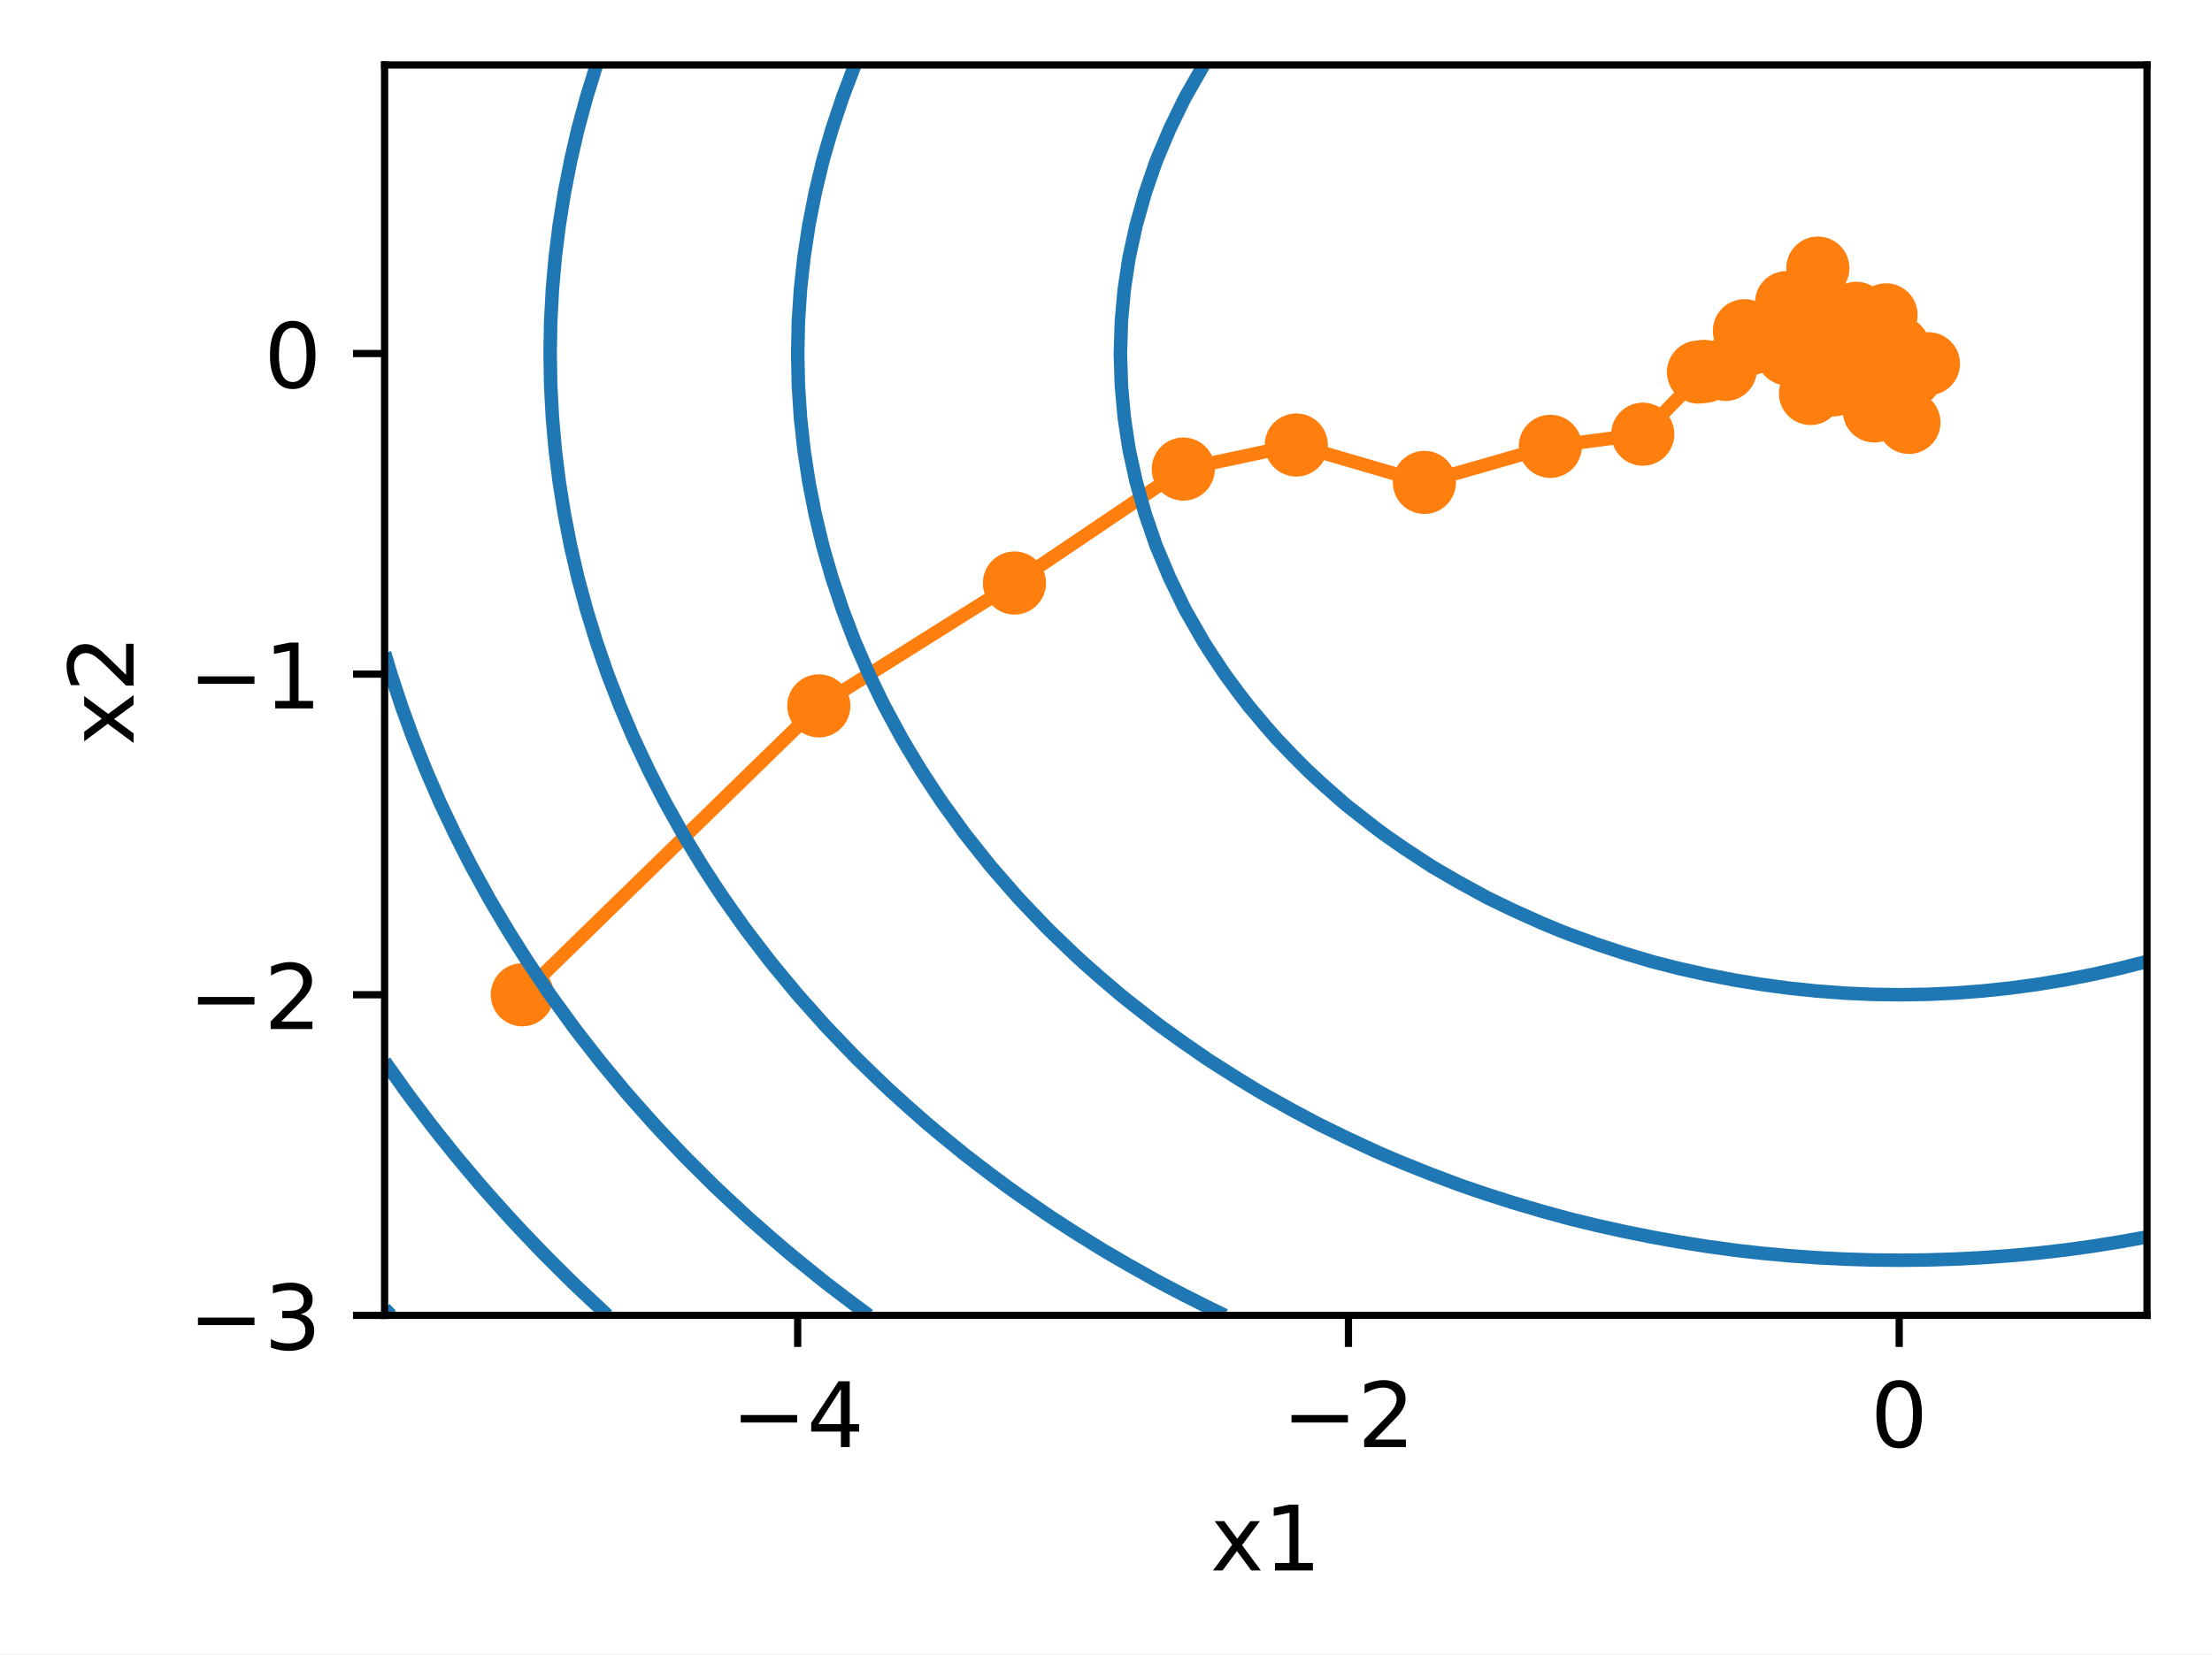
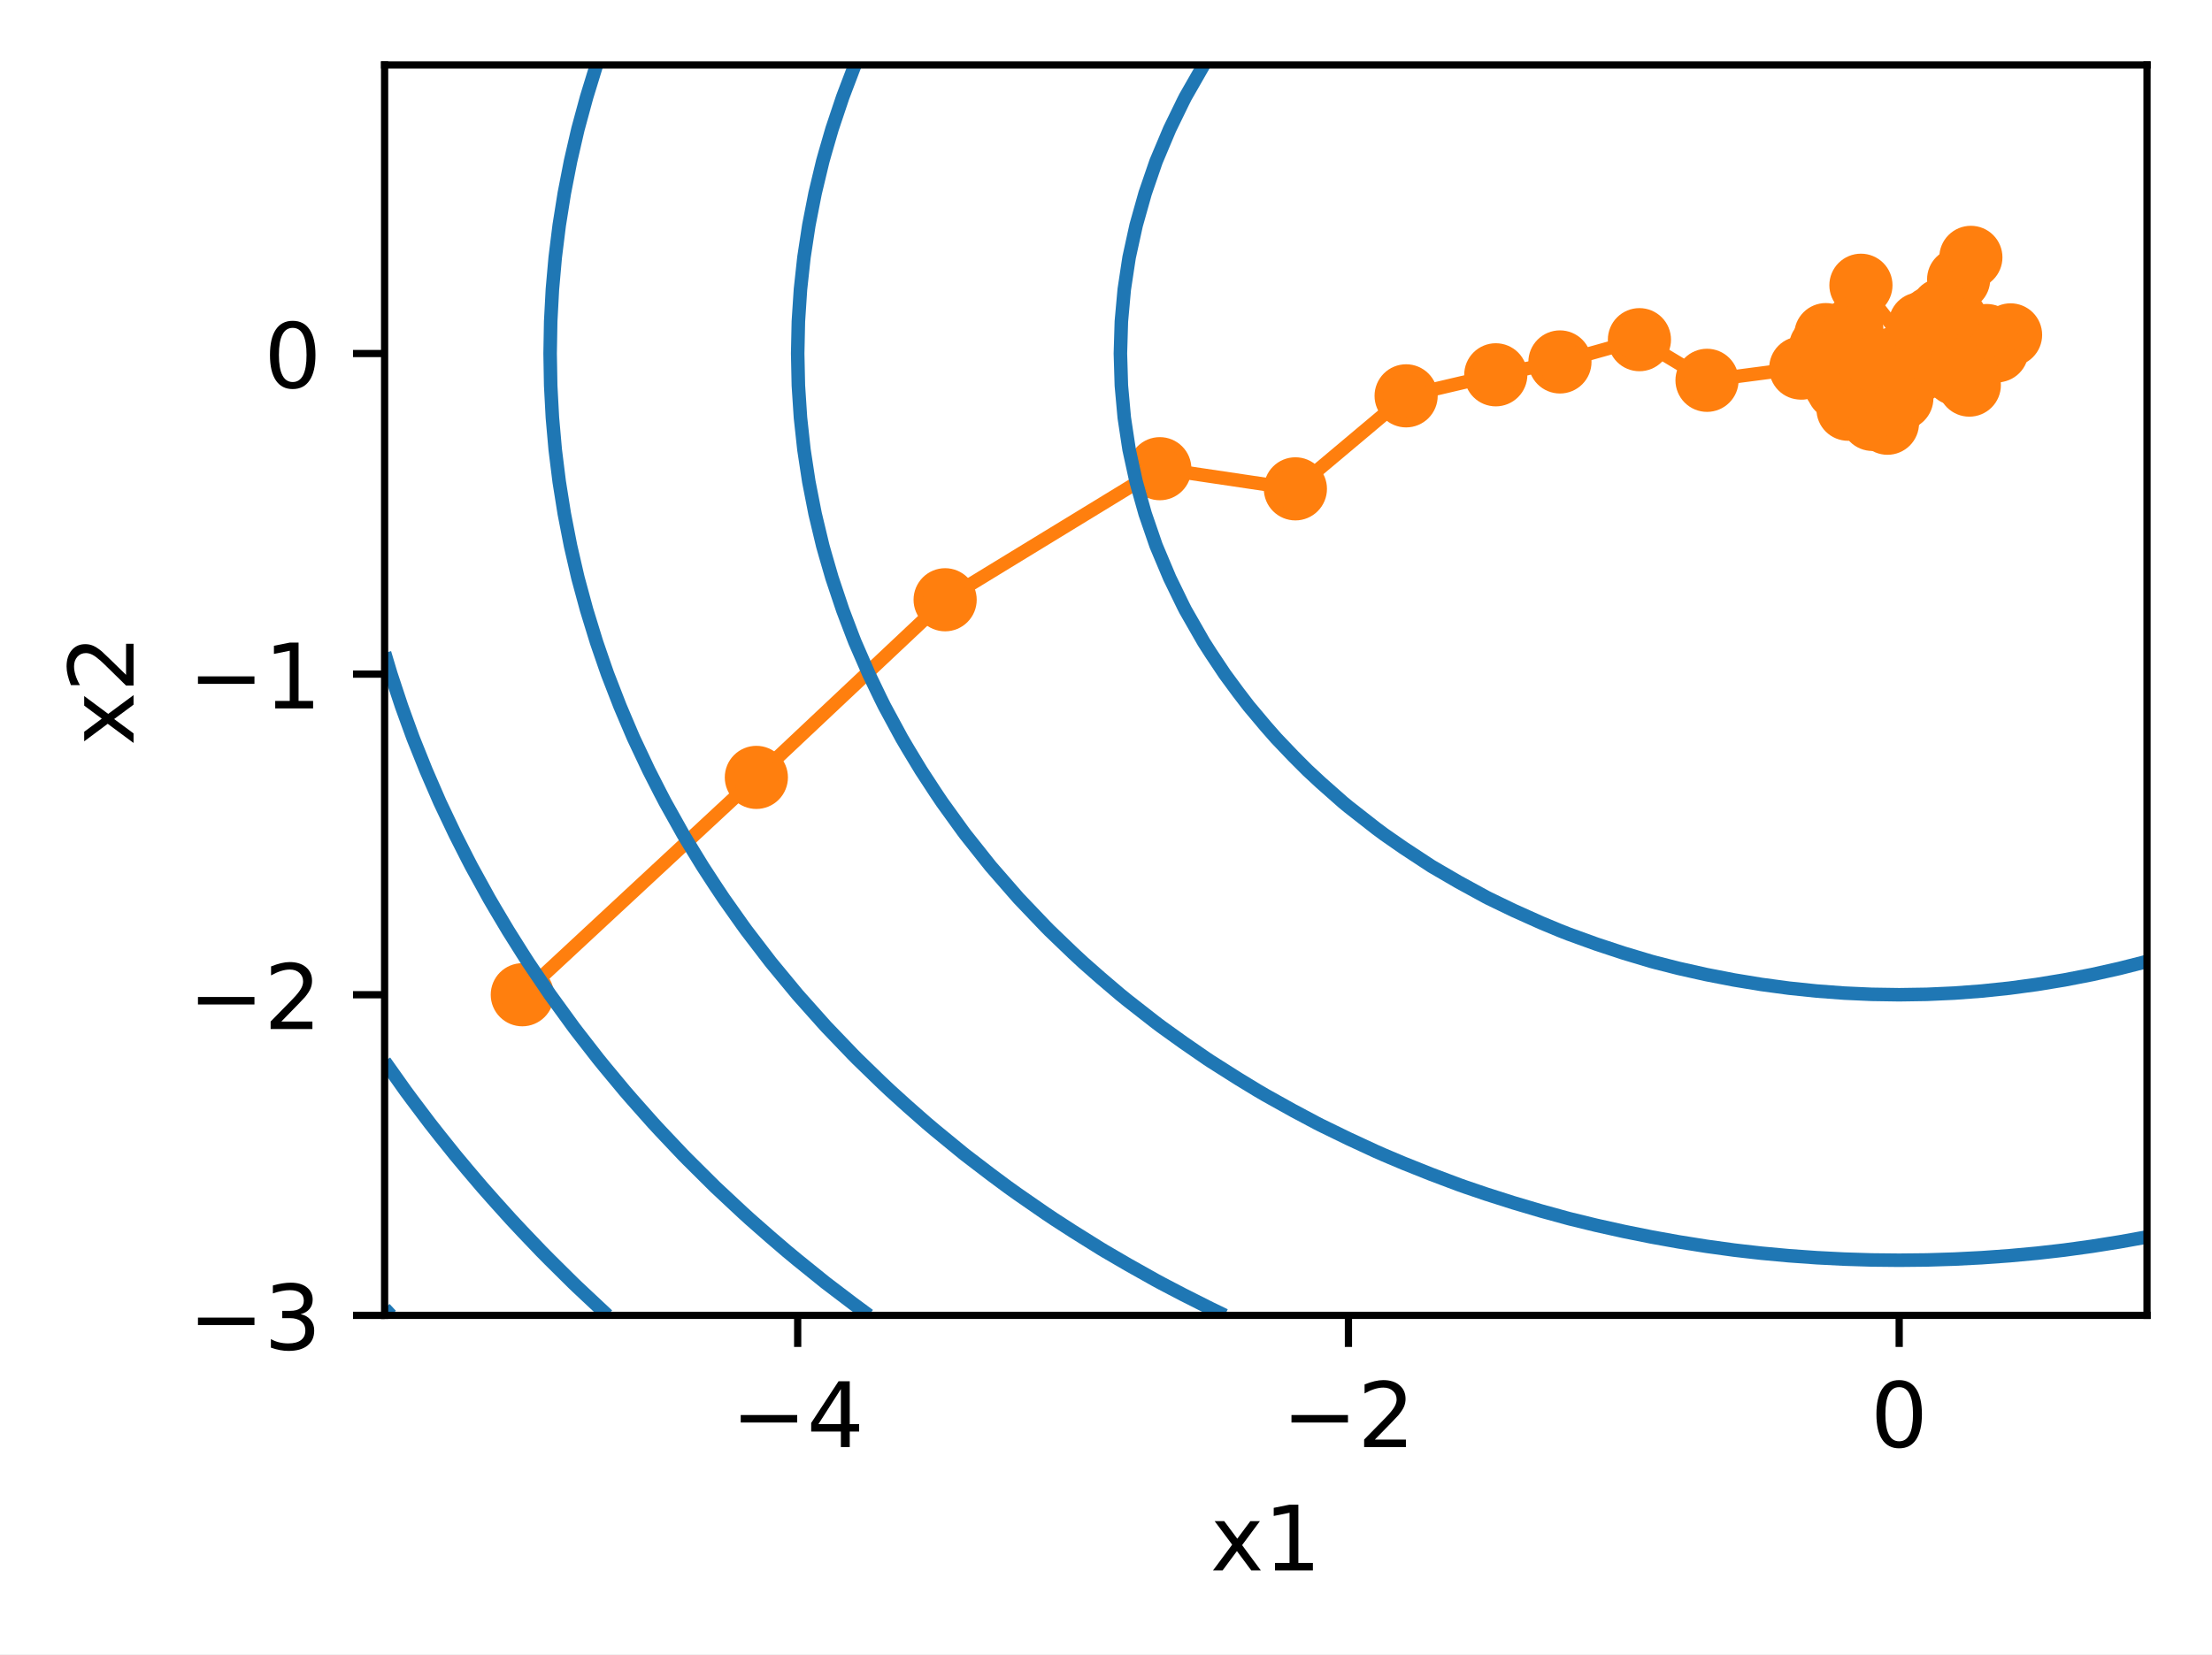
<svg xmlns="http://www.w3.org/2000/svg" xmlns:xlink="http://www.w3.org/1999/xlink" width="245.12pt" height="183.356pt" viewBox="0 0 245.12 183.356" version="1.1">
  <defs>
    <style type="text/css">*{stroke-linejoin: round; stroke-linecap: butt}</style>
  </defs>
  <g id="figure_1">
    <g id="patch_1">
      <path d="M 0 183.356  L 245.12 183.356  L 245.12 0  L 0 0  z " style="fill: #ffffff" />
    </g>
    <g id="axes_1">
      <g id="patch_2">
        <path d="M 42.62 145.8  L 237.92 145.8  L 237.92 7.2  L 42.62 7.2  z " style="fill: #ffffff" />
      </g>
      <g id="matplotlib.axis_1">
        <g id="xtick_1">
          <g id="line2d_1">
            <defs>
-               <path id="m7277376bbe" d="M 0 0  L 0 3.5  " style="stroke: #000000; stroke-width: 0.8" />
+               <path id="m7a26a68866" d="M 0 0  L 0 3.5  " style="stroke: #000000; stroke-width: 0.8" />
            </defs>
            <g>
-               <use xlink:href="#m7277376bbe" x="88.394" y="145.8" style="stroke: #000000; stroke-width: 0.8" />
+               <use xlink:href="#m7a26a68866" x="88.394" y="145.8" style="stroke: #000000; stroke-width: 0.8" />
            </g>
          </g>
          <g id="text_1">
            <g transform="translate(81.02266 160.3984) scale(0.1 -0.1)">
              <defs>
                <path id="DejaVuSans-2212" d="M 678 2272  L 4684 2272  L 4684 1741  L 678 1741  L 678 2272  z " transform="scale(0.015625)" />
                <path id="DejaVuSans-34" d="M 2419 4116  L 825 1625  L 2419 1625  L 2419 4116  z M 2253 4666  L 3047 4666  L 3047 1625  L 3713 1625  L 3713 1100  L 3047 1100  L 3047 0  L 2419 0  L 2419 1100  L 313 1100  L 313 1709  L 2253 4666  z " transform="scale(0.015625)" />
              </defs>
              <use xlink:href="#DejaVuSans-2212" />
              <use xlink:href="#DejaVuSans-34" x="83.789" />
            </g>
          </g>
        </g>
        <g id="xtick_2">
          <g id="line2d_2">
            <g>
-               <use xlink:href="#m7277376bbe" x="149.425" y="145.8" style="stroke: #000000; stroke-width: 0.8" />
+               <use xlink:href="#m7a26a68866" x="149.425" y="145.8" style="stroke: #000000; stroke-width: 0.8" />
            </g>
          </g>
          <g id="text_2">
            <g transform="translate(142.0539 160.3984) scale(0.1 -0.1)">
              <defs>
                <path id="DejaVuSans-32" d="M 1228 531  L 3431 531  L 3431 0  L 469 0  L 469 531  Q 828 903 1448 1529  Q 2069 2156 2228 2338  Q 2531 2678 2651 2914  Q 2772 3150 2772 3378  Q 2772 3750 2511 3984  Q 2250 4219 1831 4219  Q 1534 4219 1204 4116  Q 875 4013 500 3803  L 500 4441  Q 881 4594 1212 4672  Q 1544 4750 1819 4750  Q 2544 4750 2975 4387  Q 3406 4025 3406 3419  Q 3406 3131 3298 2873  Q 3191 2616 2906 2266  Q 2828 2175 2409 1742  Q 1991 1309 1228 531  z " transform="scale(0.015625)" />
              </defs>
              <use xlink:href="#DejaVuSans-2212" />
              <use xlink:href="#DejaVuSans-32" x="83.789" />
            </g>
          </g>
        </g>
        <g id="xtick_3">
          <g id="line2d_3">
            <g>
-               <use xlink:href="#m7277376bbe" x="210.456" y="145.8" style="stroke: #000000; stroke-width: 0.8" />
+               <use xlink:href="#m7a26a68866" x="210.456" y="145.8" style="stroke: #000000; stroke-width: 0.8" />
            </g>
          </g>
          <g id="text_3">
            <g transform="translate(207.275 160.3984) scale(0.1 -0.1)">
              <defs>
                <path id="DejaVuSans-30" d="M 2034 4250  Q 1547 4250 1301 3770  Q 1056 3291 1056 2328  Q 1056 1369 1301 889  Q 1547 409 2034 409  Q 2525 409 2770 889  Q 3016 1369 3016 2328  Q 3016 3291 2770 3770  Q 2525 4250 2034 4250  z M 2034 4750  Q 2819 4750 3233 4129  Q 3647 3509 3647 2328  Q 3647 1150 3233 529  Q 2819 -91 2034 -91  Q 1250 -91 836 529  Q 422 1150 422 2328  Q 422 3509 836 4129  Q 1250 4750 2034 4750  z " transform="scale(0.015625)" />
              </defs>
              <use xlink:href="#DejaVuSans-30" />
            </g>
          </g>
        </g>
        <g id="text_4">
          <g transform="translate(134.1297 174.0766) scale(0.1 -0.1)">
            <defs>
              <path id="DejaVuSans-78" d="M 3513 3500  L 2247 1797  L 3578 0  L 2900 0  L 1881 1375  L 863 0  L 184 0  L 1544 1831  L 300 3500  L 978 3500  L 1906 2253  L 2834 3500  L 3513 3500  z " transform="scale(0.015625)" />
              <path id="DejaVuSans-31" d="M 794 531  L 1825 531  L 1825 4091  L 703 3866  L 703 4441  L 1819 4666  L 2450 4666  L 2450 531  L 3481 531  L 3481 0  L 794 0  L 794 531  z " transform="scale(0.015625)" />
            </defs>
            <use xlink:href="#DejaVuSans-78" />
            <use xlink:href="#DejaVuSans-31" x="59.18" />
          </g>
        </g>
      </g>
      <g id="matplotlib.axis_2">
        <g id="ytick_1">
          <g id="line2d_4">
            <defs>
-               <path id="m1076c9bac9" d="M 0 0  L -3.5 0  " style="stroke: #000000; stroke-width: 0.8" />
+               <path id="mee09524f2f" d="M 0 0  L -3.5 0  " style="stroke: #000000; stroke-width: 0.8" />
            </defs>
            <g>
-               <use xlink:href="#m1076c9bac9" x="42.62" y="145.8" style="stroke: #000000; stroke-width: 0.8" />
+               <use xlink:href="#mee09524f2f" x="42.62" y="145.8" style="stroke: #000000; stroke-width: 0.8" />
            </g>
          </g>
          <g id="text_5">
            <g transform="translate(20.87813 149.5992) scale(0.1 -0.1)">
              <defs>
                <path id="DejaVuSans-33" d="M 2597 2516  Q 3050 2419 3304 2112  Q 3559 1806 3559 1356  Q 3559 666 3084 287  Q 2609 -91 1734 -91  Q 1441 -91 1130 -33  Q 819 25 488 141  L 488 750  Q 750 597 1062 519  Q 1375 441 1716 441  Q 2309 441 2620 675  Q 2931 909 2931 1356  Q 2931 1769 2642 2001  Q 2353 2234 1838 2234  L 1294 2234  L 1294 2753  L 1863 2753  Q 2328 2753 2575 2939  Q 2822 3125 2822 3475  Q 2822 3834 2567 4026  Q 2313 4219 1838 4219  Q 1578 4219 1281 4162  Q 984 4106 628 3988  L 628 4550  Q 988 4650 1302 4700  Q 1616 4750 1894 4750  Q 2613 4750 3031 4423  Q 3450 4097 3450 3541  Q 3450 3153 3228 2886  Q 3006 2619 2597 2516  z " transform="scale(0.015625)" />
              </defs>
              <use xlink:href="#DejaVuSans-2212" />
              <use xlink:href="#DejaVuSans-33" x="83.789" />
            </g>
          </g>
        </g>
        <g id="ytick_2">
          <g id="line2d_5">
            <g>
-               <use xlink:href="#m1076c9bac9" x="42.62" y="110.262" style="stroke: #000000; stroke-width: 0.8" />
+               <use xlink:href="#mee09524f2f" x="42.62" y="110.262" style="stroke: #000000; stroke-width: 0.8" />
            </g>
          </g>
          <g id="text_6">
            <g transform="translate(20.87813 114.0608) scale(0.1 -0.1)">
              <use xlink:href="#DejaVuSans-2212" />
              <use xlink:href="#DejaVuSans-32" x="83.789" />
            </g>
          </g>
        </g>
        <g id="ytick_3">
          <g id="line2d_6">
            <g>
-               <use xlink:href="#m1076c9bac9" x="42.62" y="74.723" style="stroke: #000000; stroke-width: 0.8" />
+               <use xlink:href="#mee09524f2f" x="42.62" y="74.723" style="stroke: #000000; stroke-width: 0.8" />
            </g>
          </g>
          <g id="text_7">
            <g transform="translate(20.87813 78.52229) scale(0.1 -0.1)">
              <use xlink:href="#DejaVuSans-2212" />
              <use xlink:href="#DejaVuSans-31" x="83.789" />
            </g>
          </g>
        </g>
        <g id="ytick_4">
          <g id="line2d_7">
            <g>
-               <use xlink:href="#m1076c9bac9" x="42.62" y="39.185" style="stroke: #000000; stroke-width: 0.8" />
+               <use xlink:href="#mee09524f2f" x="42.62" y="39.185" style="stroke: #000000; stroke-width: 0.8" />
            </g>
          </g>
          <g id="text_8">
            <g transform="translate(29.25781 42.98383) scale(0.1 -0.1)">
              <use xlink:href="#DejaVuSans-30" />
            </g>
          </g>
        </g>
        <g id="text_9">
          <g transform="translate(14.79844 82.64062) rotate(-90) scale(0.1 -0.1)">
            <use xlink:href="#DejaVuSans-78" />
            <use xlink:href="#DejaVuSans-32" x="59.18" />
          </g>
        </g>
      </g>
      <g id="line2d_8">
-         <path d="M 57.878 110.262  L 90.736 78.243  L 112.415 64.625  L 131.123 51.994  L 143.646 49.327  L 157.842 53.473  L 171.797 49.474  L 182.044 48.128  L 188.846 41.167  L 191.198 40.951  L 188.211 41.239  L 193.936 38.1  L 198.149 37.182  L 197.976 33.541  L 193.308 36.656  L 198.16 37.61  L 199.184 34.57  L 204.346 39.47  L 205.956 39.076  L 202.61 37.661  L 205.587 39.901  L 208.96 41.473  L 207.699 45.549  L 208.208 38.573  L 207.083 36.688  L 208.549 40.096  L 206.761 40.445  L 202.393 39.469  L 202.822 37.48  L 201.443 29.717  L 202.741 36.539  L 205.209 36.255  L 199.984 38.165  L 198.867 38.288  L 198.103 39.244  L 200.628 43.614  L 206.191 35.38  L 204.359 41.417  L 203.177 42.662  L 208.009 39.182  L 207.02 38.927  L 205.694 34.73  L 206.343 36.459  L 209.052 38.119  L 210.387 38.547  L 210.835 40.022  L 208.999 34.899  L 210.036 41.924  L 211.537 46.823  L 211.679 41.735  L 213.696 40.319  " clip-path="url(#pec69759ad2)" style="fill: none; stroke: #ff7f0e; stroke-width: 1.5; stroke-linecap: square" />
+         <path d="M 57.878 110.262  L 83.815 86.17  L 104.734 66.48  L 128.523 51.952  L 143.547 54.186  L 155.818 43.877  L 165.754 41.545  L 172.863 40.119  L 181.671 37.651  L 189.162 42.156  L 199.818 40.761  L 199.547 40.797  L 202.325 37.091  L 203.257 42.41  L 206.729 44.604  L 216.959 39.302  L 220.109 39.267  L 220.52 37.532  L 221.291 38.888  L 222.798 37.12  L 215.178 34.323  L 217.566 39.272  L 219.183 37.242  L 220.157 37.193  L 218.227 42.687  L 214.872 37.429  L 212.466 38.189  L 217.045 30.965  L 218.399 28.527  L 216.771 35.502  L 212.993 40.318  L 206.217 31.618  L 205.205 36.472  L 201.742 38.463  L 205.201 44.085  L 207.478 46.488  L 210.749 44.15  L 210.627 44.208  L 208.058 45.814  L 204.786 45.36  L 203.672 43.102  L 203.15 39.07  L 212.786 35.889  L 215.106 40.614  L 214.059 35.221  L 216.742 41.454  L 209.158 46.913  L 208.814 44.252  L 207.177 45.433  L 207.399 40.862  L 210.111 44.7  " clip-path="url(#pca1af5f0a4)" style="fill: none; stroke: #ff7f0e; stroke-width: 1.5; stroke-linecap: square" />
        <defs>
-           <path id="m52bdd283f5" d="M 0 3  C 0.796 3 1.559 2.684 2.121 2.121  C 2.684 1.559 3 0.796 3 0  C 3 -0.796 2.684 -1.559 2.121 -2.121  C 1.559 -2.684 0.796 -3 0 -3  C -0.796 -3 -1.559 -2.684 -2.121 -2.121  C -2.684 -1.559 -3 -0.796 -3 0  C -3 0.796 -2.684 1.559 -2.121 2.121  C -1.559 2.684 -0.796 3 0 3  z " style="stroke: #ff7f0e" />
+           <path id="m7dc03e572a" d="M 0 3  C 0.796 3 1.559 2.684 2.121 2.121  C 2.684 1.559 3 0.796 3 0  C 3 -0.796 2.684 -1.559 2.121 -2.121  C 1.559 -2.684 0.796 -3 0 -3  C -0.796 -3 -1.559 -2.684 -2.121 -2.121  C -2.684 -1.559 -3 -0.796 -3 0  C -3 0.796 -2.684 1.559 -2.121 2.121  C -1.559 2.684 -0.796 3 0 3  z " style="stroke: #ff7f0e" />
        </defs>
-         <g clip-path="url(#pec69759ad2)">
-           <use xlink:href="#m52bdd283f5" x="57.878" y="110.262" style="fill: #ff7f0e; stroke: #ff7f0e" />
-           <use xlink:href="#m52bdd283f5" x="90.736" y="78.243" style="fill: #ff7f0e; stroke: #ff7f0e" />
-           <use xlink:href="#m52bdd283f5" x="112.415" y="64.625" style="fill: #ff7f0e; stroke: #ff7f0e" />
-           <use xlink:href="#m52bdd283f5" x="131.123" y="51.994" style="fill: #ff7f0e; stroke: #ff7f0e" />
-           <use xlink:href="#m52bdd283f5" x="143.646" y="49.327" style="fill: #ff7f0e; stroke: #ff7f0e" />
-           <use xlink:href="#m52bdd283f5" x="157.842" y="53.473" style="fill: #ff7f0e; stroke: #ff7f0e" />
-           <use xlink:href="#m52bdd283f5" x="171.797" y="49.474" style="fill: #ff7f0e; stroke: #ff7f0e" />
-           <use xlink:href="#m52bdd283f5" x="182.044" y="48.128" style="fill: #ff7f0e; stroke: #ff7f0e" />
-           <use xlink:href="#m52bdd283f5" x="188.846" y="41.167" style="fill: #ff7f0e; stroke: #ff7f0e" />
-           <use xlink:href="#m52bdd283f5" x="191.198" y="40.951" style="fill: #ff7f0e; stroke: #ff7f0e" />
-           <use xlink:href="#m52bdd283f5" x="188.211" y="41.239" style="fill: #ff7f0e; stroke: #ff7f0e" />
-           <use xlink:href="#m52bdd283f5" x="193.936" y="38.1" style="fill: #ff7f0e; stroke: #ff7f0e" />
-           <use xlink:href="#m52bdd283f5" x="198.149" y="37.182" style="fill: #ff7f0e; stroke: #ff7f0e" />
-           <use xlink:href="#m52bdd283f5" x="197.976" y="33.541" style="fill: #ff7f0e; stroke: #ff7f0e" />
-           <use xlink:href="#m52bdd283f5" x="193.308" y="36.656" style="fill: #ff7f0e; stroke: #ff7f0e" />
-           <use xlink:href="#m52bdd283f5" x="198.16" y="37.61" style="fill: #ff7f0e; stroke: #ff7f0e" />
-           <use xlink:href="#m52bdd283f5" x="199.184" y="34.57" style="fill: #ff7f0e; stroke: #ff7f0e" />
-           <use xlink:href="#m52bdd283f5" x="204.346" y="39.47" style="fill: #ff7f0e; stroke: #ff7f0e" />
-           <use xlink:href="#m52bdd283f5" x="205.956" y="39.076" style="fill: #ff7f0e; stroke: #ff7f0e" />
-           <use xlink:href="#m52bdd283f5" x="202.61" y="37.661" style="fill: #ff7f0e; stroke: #ff7f0e" />
-           <use xlink:href="#m52bdd283f5" x="205.587" y="39.901" style="fill: #ff7f0e; stroke: #ff7f0e" />
-           <use xlink:href="#m52bdd283f5" x="208.96" y="41.473" style="fill: #ff7f0e; stroke: #ff7f0e" />
-           <use xlink:href="#m52bdd283f5" x="207.699" y="45.549" style="fill: #ff7f0e; stroke: #ff7f0e" />
-           <use xlink:href="#m52bdd283f5" x="208.208" y="38.573" style="fill: #ff7f0e; stroke: #ff7f0e" />
-           <use xlink:href="#m52bdd283f5" x="207.083" y="36.688" style="fill: #ff7f0e; stroke: #ff7f0e" />
-           <use xlink:href="#m52bdd283f5" x="208.549" y="40.096" style="fill: #ff7f0e; stroke: #ff7f0e" />
-           <use xlink:href="#m52bdd283f5" x="206.761" y="40.445" style="fill: #ff7f0e; stroke: #ff7f0e" />
-           <use xlink:href="#m52bdd283f5" x="202.393" y="39.469" style="fill: #ff7f0e; stroke: #ff7f0e" />
-           <use xlink:href="#m52bdd283f5" x="202.822" y="37.48" style="fill: #ff7f0e; stroke: #ff7f0e" />
-           <use xlink:href="#m52bdd283f5" x="201.443" y="29.717" style="fill: #ff7f0e; stroke: #ff7f0e" />
-           <use xlink:href="#m52bdd283f5" x="202.741" y="36.539" style="fill: #ff7f0e; stroke: #ff7f0e" />
-           <use xlink:href="#m52bdd283f5" x="205.209" y="36.255" style="fill: #ff7f0e; stroke: #ff7f0e" />
-           <use xlink:href="#m52bdd283f5" x="199.984" y="38.165" style="fill: #ff7f0e; stroke: #ff7f0e" />
-           <use xlink:href="#m52bdd283f5" x="198.867" y="38.288" style="fill: #ff7f0e; stroke: #ff7f0e" />
-           <use xlink:href="#m52bdd283f5" x="198.103" y="39.244" style="fill: #ff7f0e; stroke: #ff7f0e" />
-           <use xlink:href="#m52bdd283f5" x="200.628" y="43.614" style="fill: #ff7f0e; stroke: #ff7f0e" />
-           <use xlink:href="#m52bdd283f5" x="206.191" y="35.38" style="fill: #ff7f0e; stroke: #ff7f0e" />
-           <use xlink:href="#m52bdd283f5" x="204.359" y="41.417" style="fill: #ff7f0e; stroke: #ff7f0e" />
-           <use xlink:href="#m52bdd283f5" x="203.177" y="42.662" style="fill: #ff7f0e; stroke: #ff7f0e" />
-           <use xlink:href="#m52bdd283f5" x="208.009" y="39.182" style="fill: #ff7f0e; stroke: #ff7f0e" />
-           <use xlink:href="#m52bdd283f5" x="207.02" y="38.927" style="fill: #ff7f0e; stroke: #ff7f0e" />
-           <use xlink:href="#m52bdd283f5" x="205.694" y="34.73" style="fill: #ff7f0e; stroke: #ff7f0e" />
-           <use xlink:href="#m52bdd283f5" x="206.343" y="36.459" style="fill: #ff7f0e; stroke: #ff7f0e" />
-           <use xlink:href="#m52bdd283f5" x="209.052" y="38.119" style="fill: #ff7f0e; stroke: #ff7f0e" />
-           <use xlink:href="#m52bdd283f5" x="210.387" y="38.547" style="fill: #ff7f0e; stroke: #ff7f0e" />
-           <use xlink:href="#m52bdd283f5" x="210.835" y="40.022" style="fill: #ff7f0e; stroke: #ff7f0e" />
-           <use xlink:href="#m52bdd283f5" x="208.999" y="34.899" style="fill: #ff7f0e; stroke: #ff7f0e" />
-           <use xlink:href="#m52bdd283f5" x="210.036" y="41.924" style="fill: #ff7f0e; stroke: #ff7f0e" />
-           <use xlink:href="#m52bdd283f5" x="211.537" y="46.823" style="fill: #ff7f0e; stroke: #ff7f0e" />
-           <use xlink:href="#m52bdd283f5" x="211.679" y="41.735" style="fill: #ff7f0e; stroke: #ff7f0e" />
-           <use xlink:href="#m52bdd283f5" x="213.696" y="40.319" style="fill: #ff7f0e; stroke: #ff7f0e" />
+         <g clip-path="url(#pca1af5f0a4)">
+           <use xlink:href="#m7dc03e572a" x="57.878" y="110.262" style="fill: #ff7f0e; stroke: #ff7f0e" />
+           <use xlink:href="#m7dc03e572a" x="83.815" y="86.17" style="fill: #ff7f0e; stroke: #ff7f0e" />
+           <use xlink:href="#m7dc03e572a" x="104.734" y="66.48" style="fill: #ff7f0e; stroke: #ff7f0e" />
+           <use xlink:href="#m7dc03e572a" x="128.523" y="51.952" style="fill: #ff7f0e; stroke: #ff7f0e" />
+           <use xlink:href="#m7dc03e572a" x="143.547" y="54.186" style="fill: #ff7f0e; stroke: #ff7f0e" />
+           <use xlink:href="#m7dc03e572a" x="155.818" y="43.877" style="fill: #ff7f0e; stroke: #ff7f0e" />
+           <use xlink:href="#m7dc03e572a" x="165.754" y="41.545" style="fill: #ff7f0e; stroke: #ff7f0e" />
+           <use xlink:href="#m7dc03e572a" x="172.863" y="40.119" style="fill: #ff7f0e; stroke: #ff7f0e" />
+           <use xlink:href="#m7dc03e572a" x="181.671" y="37.651" style="fill: #ff7f0e; stroke: #ff7f0e" />
+           <use xlink:href="#m7dc03e572a" x="189.162" y="42.156" style="fill: #ff7f0e; stroke: #ff7f0e" />
+           <use xlink:href="#m7dc03e572a" x="199.818" y="40.761" style="fill: #ff7f0e; stroke: #ff7f0e" />
+           <use xlink:href="#m7dc03e572a" x="199.547" y="40.797" style="fill: #ff7f0e; stroke: #ff7f0e" />
+           <use xlink:href="#m7dc03e572a" x="202.325" y="37.091" style="fill: #ff7f0e; stroke: #ff7f0e" />
+           <use xlink:href="#m7dc03e572a" x="203.257" y="42.41" style="fill: #ff7f0e; stroke: #ff7f0e" />
+           <use xlink:href="#m7dc03e572a" x="206.729" y="44.604" style="fill: #ff7f0e; stroke: #ff7f0e" />
+           <use xlink:href="#m7dc03e572a" x="216.959" y="39.302" style="fill: #ff7f0e; stroke: #ff7f0e" />
+           <use xlink:href="#m7dc03e572a" x="220.109" y="39.267" style="fill: #ff7f0e; stroke: #ff7f0e" />
+           <use xlink:href="#m7dc03e572a" x="220.52" y="37.532" style="fill: #ff7f0e; stroke: #ff7f0e" />
+           <use xlink:href="#m7dc03e572a" x="221.291" y="38.888" style="fill: #ff7f0e; stroke: #ff7f0e" />
+           <use xlink:href="#m7dc03e572a" x="222.798" y="37.12" style="fill: #ff7f0e; stroke: #ff7f0e" />
+           <use xlink:href="#m7dc03e572a" x="215.178" y="34.323" style="fill: #ff7f0e; stroke: #ff7f0e" />
+           <use xlink:href="#m7dc03e572a" x="217.566" y="39.272" style="fill: #ff7f0e; stroke: #ff7f0e" />
+           <use xlink:href="#m7dc03e572a" x="219.183" y="37.242" style="fill: #ff7f0e; stroke: #ff7f0e" />
+           <use xlink:href="#m7dc03e572a" x="220.157" y="37.193" style="fill: #ff7f0e; stroke: #ff7f0e" />
+           <use xlink:href="#m7dc03e572a" x="218.227" y="42.687" style="fill: #ff7f0e; stroke: #ff7f0e" />
+           <use xlink:href="#m7dc03e572a" x="214.872" y="37.429" style="fill: #ff7f0e; stroke: #ff7f0e" />
+           <use xlink:href="#m7dc03e572a" x="212.466" y="38.189" style="fill: #ff7f0e; stroke: #ff7f0e" />
+           <use xlink:href="#m7dc03e572a" x="217.045" y="30.965" style="fill: #ff7f0e; stroke: #ff7f0e" />
+           <use xlink:href="#m7dc03e572a" x="218.399" y="28.527" style="fill: #ff7f0e; stroke: #ff7f0e" />
+           <use xlink:href="#m7dc03e572a" x="216.771" y="35.502" style="fill: #ff7f0e; stroke: #ff7f0e" />
+           <use xlink:href="#m7dc03e572a" x="212.993" y="40.318" style="fill: #ff7f0e; stroke: #ff7f0e" />
+           <use xlink:href="#m7dc03e572a" x="206.217" y="31.618" style="fill: #ff7f0e; stroke: #ff7f0e" />
+           <use xlink:href="#m7dc03e572a" x="205.205" y="36.472" style="fill: #ff7f0e; stroke: #ff7f0e" />
+           <use xlink:href="#m7dc03e572a" x="201.742" y="38.463" style="fill: #ff7f0e; stroke: #ff7f0e" />
+           <use xlink:href="#m7dc03e572a" x="205.201" y="44.085" style="fill: #ff7f0e; stroke: #ff7f0e" />
+           <use xlink:href="#m7dc03e572a" x="207.478" y="46.488" style="fill: #ff7f0e; stroke: #ff7f0e" />
+           <use xlink:href="#m7dc03e572a" x="210.749" y="44.15" style="fill: #ff7f0e; stroke: #ff7f0e" />
+           <use xlink:href="#m7dc03e572a" x="210.627" y="44.208" style="fill: #ff7f0e; stroke: #ff7f0e" />
+           <use xlink:href="#m7dc03e572a" x="208.058" y="45.814" style="fill: #ff7f0e; stroke: #ff7f0e" />
+           <use xlink:href="#m7dc03e572a" x="204.786" y="45.36" style="fill: #ff7f0e; stroke: #ff7f0e" />
+           <use xlink:href="#m7dc03e572a" x="203.672" y="43.102" style="fill: #ff7f0e; stroke: #ff7f0e" />
+           <use xlink:href="#m7dc03e572a" x="203.15" y="39.07" style="fill: #ff7f0e; stroke: #ff7f0e" />
+           <use xlink:href="#m7dc03e572a" x="212.786" y="35.889" style="fill: #ff7f0e; stroke: #ff7f0e" />
+           <use xlink:href="#m7dc03e572a" x="215.106" y="40.614" style="fill: #ff7f0e; stroke: #ff7f0e" />
+           <use xlink:href="#m7dc03e572a" x="214.059" y="35.221" style="fill: #ff7f0e; stroke: #ff7f0e" />
+           <use xlink:href="#m7dc03e572a" x="216.742" y="41.454" style="fill: #ff7f0e; stroke: #ff7f0e" />
+           <use xlink:href="#m7dc03e572a" x="209.158" y="46.913" style="fill: #ff7f0e; stroke: #ff7f0e" />
+           <use xlink:href="#m7dc03e572a" x="208.814" y="44.252" style="fill: #ff7f0e; stroke: #ff7f0e" />
+           <use xlink:href="#m7dc03e572a" x="207.177" y="45.433" style="fill: #ff7f0e; stroke: #ff7f0e" />
+           <use xlink:href="#m7dc03e572a" x="207.399" y="40.862" style="fill: #ff7f0e; stroke: #ff7f0e" />
+           <use xlink:href="#m7dc03e572a" x="210.111" y="44.7" style="fill: #ff7f0e; stroke: #ff7f0e" />
        </g>
      </g>
      <g id="PathCollection_1" />
      <g id="PathCollection_2">
-         <path d="M 133.389 7.2  L 131.355 10.754  L 131.116 11.228  L 129.619 14.308  L 128.122 17.862  L 128.064 18.023  L 126.899 21.415  L 125.9 24.969  L 125.123 28.523  L 125.013 29.234  L 124.584 32.077  L 124.263 35.631  L 124.156 39.185  L 124.263 42.738  L 124.584 46.292  L 125.013 49.135  L 125.123 49.846  L 125.9 53.4  L 126.899 56.954  L 128.064 60.346  L 128.122 60.508  L 129.619 64.062  L 131.116 67.142  L 131.355 67.615  L 133.389 71.169  L 134.167 72.385  L 135.724 74.723  L 137.219 76.754  L 138.387 78.277  L 140.27 80.517  L 141.423 81.831  L 143.322 83.821  L 144.883 85.385  L 146.373 86.767  L 148.83 88.938  L 149.425 89.429  L 152.477 91.818  L 153.384 92.492  L 155.528 93.983  L 158.58 95.989  L 158.672 96.046  L 161.631 97.769  L 164.683 99.438  L 164.998 99.6  L 167.734 100.92  L 170.786 102.291  L 172.861 103.154  L 173.837 103.538  L 176.889 104.643  L 179.941 105.651  L 182.992 106.564  L 183.531 106.708  L 186.044 107.346  L 189.095 108.029  L 192.147 108.621  L 195.198 109.122  L 198.25 109.533  L 201.302 109.851  L 204.353 110.079  L 207.405 110.216  L 210.456 110.262  L 210.456 110.262  L 210.456 110.262  L 213.508 110.216  L 216.559 110.079  L 219.611 109.851  L 222.663 109.533  L 225.714 109.122  L 228.766 108.621  L 231.817 108.029  L 234.869 107.346  L 237.382 106.708  L 237.92 106.564  " clip-path="url(#pec69759ad2)" style="fill: none; stroke: #1f77b4; stroke-width: 1.5" />
+         <path d="M 133.389 7.2  L 131.355 10.754  L 131.116 11.228  L 129.619 14.308  L 128.122 17.862  L 128.064 18.023  L 126.899 21.415  L 125.9 24.969  L 125.123 28.523  L 125.013 29.234  L 124.584 32.077  L 124.263 35.631  L 124.156 39.185  L 124.263 42.738  L 124.584 46.292  L 125.013 49.135  L 125.123 49.846  L 125.9 53.4  L 126.899 56.954  L 128.064 60.346  L 128.122 60.508  L 129.619 64.062  L 131.116 67.142  L 131.355 67.615  L 133.389 71.169  L 134.167 72.385  L 135.724 74.723  L 137.219 76.754  L 138.387 78.277  L 140.27 80.517  L 141.423 81.831  L 143.322 83.821  L 144.883 85.385  L 146.373 86.767  L 148.83 88.938  L 149.425 89.429  L 152.477 91.818  L 153.384 92.492  L 155.528 93.983  L 158.58 95.989  L 158.672 96.046  L 161.631 97.769  L 164.683 99.438  L 164.998 99.6  L 167.734 100.92  L 170.786 102.291  L 172.861 103.154  L 173.837 103.538  L 176.889 104.643  L 179.941 105.651  L 182.992 106.564  L 183.531 106.708  L 186.044 107.346  L 189.095 108.029  L 192.147 108.621  L 195.198 109.122  L 198.25 109.533  L 201.302 109.851  L 204.353 110.079  L 207.405 110.216  L 210.456 110.262  L 210.456 110.262  L 210.456 110.262  L 213.508 110.216  L 216.559 110.079  L 219.611 109.851  L 222.663 109.533  L 225.714 109.122  L 228.766 108.621  L 231.817 108.029  L 234.869 107.346  L 237.382 106.708  L 237.92 106.564  " clip-path="url(#pca1af5f0a4)" style="fill: none; stroke: #1f77b4; stroke-width: 1.5" />
      </g>
      <g id="PathCollection_3">
-         <path d="M 94.741 7.2  L 94.497 7.827  L 93.387 10.754  L 92.198 14.308  L 91.445 16.905  L 91.175 17.862  L 90.325 21.415  L 89.63 24.969  L 89.089 28.523  L 88.703 32.077  L 88.471 35.631  L 88.394 39.184  L 88.394 39.185  L 88.394 39.185  L 88.471 42.738  L 88.703 46.292  L 89.089 49.846  L 89.63 53.4  L 90.325 56.954  L 91.175 60.508  L 91.445 61.464  L 92.198 64.062  L 93.387 67.615  L 94.497 70.542  L 94.741 71.169  L 96.287 74.723  L 97.548 77.346  L 98.008 78.277  L 99.931 81.831  L 100.6 82.968  L 102.061 85.385  L 103.652 87.82  L 104.403 88.938  L 106.703 92.125  L 106.976 92.492  L 109.755 95.989  L 109.802 96.046  L 112.806 99.492  L 112.903 99.6  L 115.858 102.697  L 116.308 103.154  L 118.909 105.651  L 120.047 106.708  L 121.961 108.393  L 124.156 110.262  L 125.013 110.955  L 128.064 113.339  L 128.697 113.815  L 131.116 115.551  L 133.748 117.369  L 134.167 117.646  L 137.219 119.581  L 139.426 120.923  L 140.27 121.415  L 143.322 123.116  L 145.877 124.477  L 146.373 124.731  L 149.425 126.218  L 152.477 127.632  L 153.384 128.031  L 155.528 128.937  L 158.58 130.156  L 161.631 131.306  L 162.419 131.585  L 164.683 132.356  L 167.734 133.328  L 170.786 134.233  L 173.837 135.071  L 174.103 135.138  L 176.889 135.817  L 179.941 136.495  L 182.992 137.109  L 186.044 137.658  L 189.095 138.143  L 192.147 138.563  L 193.257 138.692  L 195.198 138.911  L 198.25 139.191  L 201.302 139.409  L 204.353 139.565  L 207.405 139.659  L 210.456 139.69  L 213.508 139.659  L 216.559 139.565  L 219.611 139.409  L 222.663 139.191  L 225.714 138.911  L 227.656 138.692  L 228.766 138.563  L 231.817 138.143  L 234.869 137.658  L 237.92 137.109  " clip-path="url(#pec69759ad2)" style="fill: none; stroke: #1f77b4; stroke-width: 1.5" />
+         <path d="M 94.741 7.2  L 94.497 7.827  L 93.387 10.754  L 92.198 14.308  L 91.445 16.905  L 91.175 17.862  L 90.325 21.415  L 89.63 24.969  L 89.089 28.523  L 88.703 32.077  L 88.471 35.631  L 88.394 39.184  L 88.394 39.185  L 88.394 39.185  L 88.471 42.738  L 88.703 46.292  L 89.089 49.846  L 89.63 53.4  L 90.325 56.954  L 91.175 60.508  L 91.445 61.464  L 92.198 64.062  L 93.387 67.615  L 94.497 70.542  L 94.741 71.169  L 96.287 74.723  L 97.548 77.346  L 98.008 78.277  L 99.931 81.831  L 100.6 82.968  L 102.061 85.385  L 103.652 87.82  L 104.403 88.938  L 106.703 92.125  L 106.976 92.492  L 109.755 95.989  L 109.802 96.046  L 112.806 99.492  L 112.903 99.6  L 115.858 102.697  L 116.308 103.154  L 118.909 105.651  L 120.047 106.708  L 121.961 108.393  L 124.156 110.262  L 125.013 110.955  L 128.064 113.339  L 128.697 113.815  L 131.116 115.551  L 133.748 117.369  L 134.167 117.646  L 137.219 119.581  L 139.426 120.923  L 140.27 121.415  L 143.322 123.116  L 145.877 124.477  L 146.373 124.731  L 149.425 126.218  L 152.477 127.632  L 153.384 128.031  L 155.528 128.937  L 158.58 130.156  L 161.631 131.306  L 162.419 131.585  L 164.683 132.356  L 167.734 133.328  L 170.786 134.233  L 173.837 135.071  L 174.103 135.138  L 176.889 135.817  L 179.941 136.495  L 182.992 137.109  L 186.044 137.658  L 189.095 138.143  L 192.147 138.563  L 193.257 138.692  L 195.198 138.911  L 198.25 139.191  L 201.302 139.409  L 204.353 139.565  L 207.405 139.659  L 210.456 139.69  L 213.508 139.659  L 216.559 139.565  L 219.611 139.409  L 222.663 139.191  L 225.714 138.911  L 227.656 138.692  L 228.766 138.563  L 231.817 138.143  L 234.869 137.658  L 237.92 137.109  " clip-path="url(#pca1af5f0a4)" style="fill: none; stroke: #1f77b4; stroke-width: 1.5" />
      </g>
      <g id="PathCollection_4">
-         <path d="M 66.101 7.2  L 65.009 10.754  L 64.045 14.308  L 63.981 14.581  L 63.226 17.862  L 62.534 21.415  L 61.968 24.969  L 61.527 28.523  L 61.213 32.077  L 61.024 35.631  L 60.961 39.185  L 61.024 42.738  L 61.213 46.292  L 61.527 49.846  L 61.968 53.4  L 62.534 56.954  L 63.226 60.508  L 63.981 63.788  L 64.045 64.062  L 65.009 67.615  L 66.101 71.169  L 67.033 73.881  L 67.328 74.723  L 68.706 78.277  L 70.084 81.522  L 70.219 81.831  L 71.895 85.385  L 73.136 87.82  L 73.719 88.938  L 75.707 92.492  L 76.188 93.295  L 77.871 96.046  L 79.239 98.146  L 80.208 99.6  L 82.291 102.545  L 82.732 103.154  L 85.342 106.564  L 85.455 106.708  L 88.394 110.262  L 88.394 110.262  L 91.445 113.685  L 91.564 113.815  L 94.497 116.873  L 94.985 117.369  L 97.548 119.857  L 98.677 120.923  L 100.6 122.662  L 102.663 124.477  L 103.652 125.311  L 106.703 127.813  L 106.976 128.031  L 109.755 130.156  L 111.68 131.585  L 112.806 132.389  L 115.858 134.501  L 116.808 135.138  L 118.909 136.495  L 121.961 138.402  L 122.443 138.692  L 125.013 140.189  L 128.064 141.903  L 128.697 142.246  L 131.116 143.511  L 134.167 145.047  L 135.724 145.8  " clip-path="url(#pec69759ad2)" style="fill: none; stroke: #1f77b4; stroke-width: 1.5" />
+         <path d="M 66.101 7.2  L 65.009 10.754  L 64.045 14.308  L 63.981 14.581  L 63.226 17.862  L 62.534 21.415  L 61.968 24.969  L 61.527 28.523  L 61.213 32.077  L 61.024 35.631  L 60.961 39.185  L 61.024 42.738  L 61.213 46.292  L 61.527 49.846  L 61.968 53.4  L 62.534 56.954  L 63.226 60.508  L 63.981 63.788  L 64.045 64.062  L 65.009 67.615  L 66.101 71.169  L 67.033 73.881  L 67.328 74.723  L 68.706 78.277  L 70.084 81.522  L 70.219 81.831  L 71.895 85.385  L 73.136 87.82  L 73.719 88.938  L 75.707 92.492  L 76.188 93.295  L 77.871 96.046  L 79.239 98.146  L 80.208 99.6  L 82.291 102.545  L 82.732 103.154  L 85.342 106.564  L 85.455 106.708  L 88.394 110.262  L 88.394 110.262  L 91.445 113.685  L 91.564 113.815  L 94.497 116.873  L 94.985 117.369  L 97.548 119.857  L 98.677 120.923  L 100.6 122.662  L 102.663 124.477  L 103.652 125.311  L 106.703 127.813  L 106.976 128.031  L 109.755 130.156  L 111.68 131.585  L 112.806 132.389  L 115.858 134.501  L 116.808 135.138  L 118.909 136.495  L 121.961 138.402  L 122.443 138.692  L 125.013 140.189  L 128.064 141.903  L 128.697 142.246  L 131.116 143.511  L 134.167 145.047  L 135.724 145.8  " clip-path="url(#pca1af5f0a4)" style="fill: none; stroke: #1f77b4; stroke-width: 1.5" />
      </g>
      <g id="PathCollection_5">
-         <path d="M 42.62 72.385  L 43.32 74.723  L 44.496 78.277  L 45.672 81.522  L 45.786 81.831  L 47.212 85.385  L 48.723 88.873  L 48.752 88.938  L 50.438 92.492  L 51.775 95.129  L 52.249 96.046  L 54.204 99.6  L 54.827 100.666  L 56.307 103.154  L 57.878 105.651  L 58.556 106.708  L 60.93 110.216  L 60.961 110.262  L 63.541 113.815  L 63.981 114.394  L 66.294 117.369  L 67.033 118.277  L 69.231 120.923  L 70.084 121.906  L 72.365 124.477  L 73.136 125.311  L 75.707 128.031  L 76.188 128.519  L 79.239 131.55  L 79.275 131.585  L 82.291 134.401  L 83.099 135.138  L 85.342 137.109  L 87.188 138.692  L 88.394 139.69  L 91.445 142.153  L 91.564 142.246  L 94.497 144.475  L 96.287 145.8  " clip-path="url(#pec69759ad2)" style="fill: none; stroke: #1f77b4; stroke-width: 1.5" />
+         <path d="M 42.62 72.385  L 43.32 74.723  L 44.496 78.277  L 45.672 81.522  L 45.786 81.831  L 47.212 85.385  L 48.723 88.873  L 48.752 88.938  L 50.438 92.492  L 51.775 95.129  L 52.249 96.046  L 54.204 99.6  L 54.827 100.666  L 56.307 103.154  L 57.878 105.651  L 58.556 106.708  L 60.93 110.216  L 60.961 110.262  L 63.541 113.815  L 63.981 114.394  L 66.294 117.369  L 67.033 118.277  L 69.231 120.923  L 70.084 121.906  L 72.365 124.477  L 73.136 125.311  L 75.707 128.031  L 76.188 128.519  L 79.239 131.55  L 79.275 131.585  L 82.291 134.401  L 83.099 135.138  L 85.342 137.109  L 87.188 138.692  L 88.394 139.69  L 91.445 142.153  L 91.564 142.246  L 94.497 144.475  L 96.287 145.8  " clip-path="url(#pca1af5f0a4)" style="fill: none; stroke: #1f77b4; stroke-width: 1.5" />
      </g>
      <g id="PathCollection_6">
-         <path d="M 42.62 117.646  L 44.944 120.923  L 45.672 121.906  L 47.611 124.477  L 48.723 125.891  L 50.438 128.031  L 51.775 129.633  L 53.434 131.585  L 54.827 133.16  L 56.609 135.138  L 57.878 136.495  L 59.974 138.692  L 60.93 139.659  L 63.541 142.246  L 63.981 142.668  L 67.033 145.529  L 67.328 145.8  " clip-path="url(#pec69759ad2)" style="fill: none; stroke: #1f77b4; stroke-width: 1.5" />
+         <path d="M 42.62 117.646  L 44.944 120.923  L 45.672 121.906  L 47.611 124.477  L 48.723 125.891  L 50.438 128.031  L 51.775 129.633  L 53.434 131.585  L 54.827 133.16  L 56.609 135.138  L 57.878 136.495  L 59.974 138.692  L 60.93 139.659  L 63.541 142.246  L 63.981 142.668  L 67.033 145.529  L 67.328 145.8  " clip-path="url(#pca1af5f0a4)" style="fill: none; stroke: #1f77b4; stroke-width: 1.5" />
      </g>
      <g id="PathCollection_7">
-         <path d="M 42.62 145.047  L 43.32 145.8  " clip-path="url(#pec69759ad2)" style="fill: none; stroke: #1f77b4; stroke-width: 1.5" />
+         <path d="M 42.62 145.047  L 43.32 145.8  " clip-path="url(#pca1af5f0a4)" style="fill: none; stroke: #1f77b4; stroke-width: 1.5" />
      </g>
      <g id="PathCollection_8" />
      <g id="patch_3">
        <path d="M 42.62 145.8  L 42.62 7.2  " style="fill: none; stroke: #000000; stroke-width: 0.8; stroke-linejoin: miter; stroke-linecap: square" />
      </g>
      <g id="patch_4">
        <path d="M 237.92 145.8  L 237.92 7.2  " style="fill: none; stroke: #000000; stroke-width: 0.8; stroke-linejoin: miter; stroke-linecap: square" />
      </g>
      <g id="patch_5">
        <path d="M 42.62 145.8  L 237.92 145.8  " style="fill: none; stroke: #000000; stroke-width: 0.8; stroke-linejoin: miter; stroke-linecap: square" />
      </g>
      <g id="patch_6">
        <path d="M 42.62 7.2  L 237.92 7.2  " style="fill: none; stroke: #000000; stroke-width: 0.8; stroke-linejoin: miter; stroke-linecap: square" />
      </g>
    </g>
  </g>
  <defs>
-     <clipPath id="pec69759ad2">
+     <clipPath id="pca1af5f0a4">
      <rect x="42.62" y="7.2" width="195.3" height="138.6" />
    </clipPath>
  </defs>
</svg>
